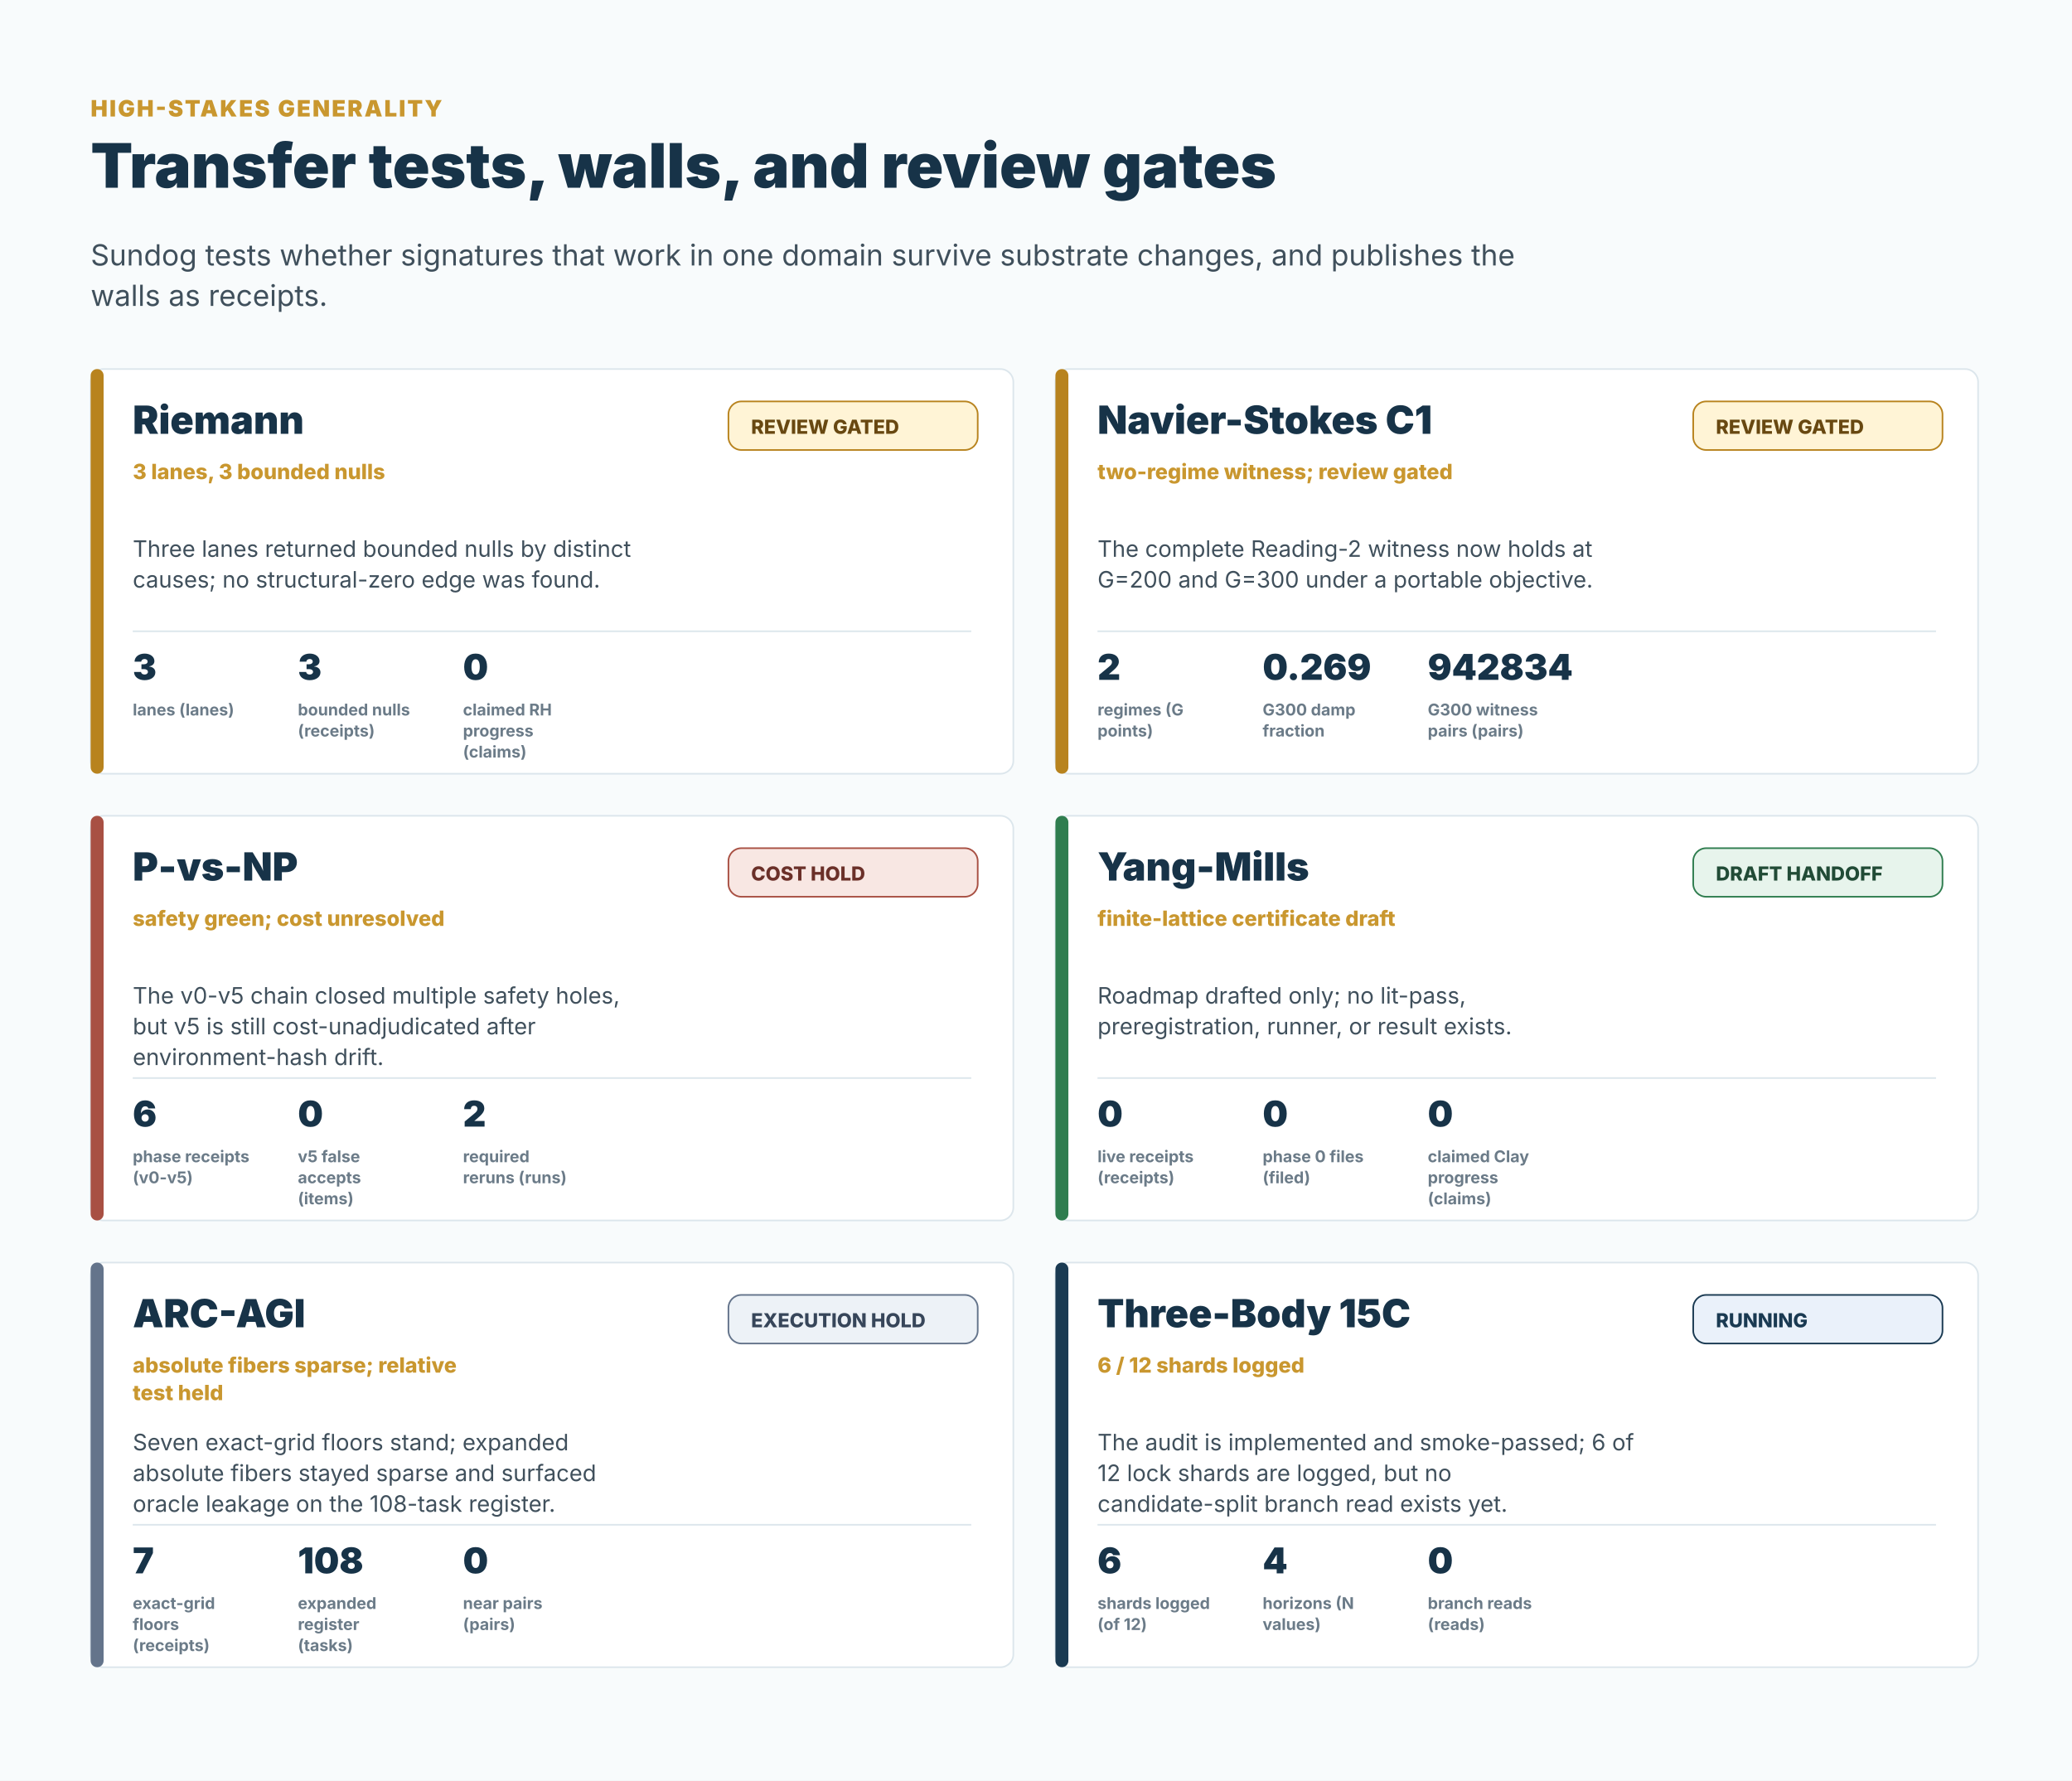
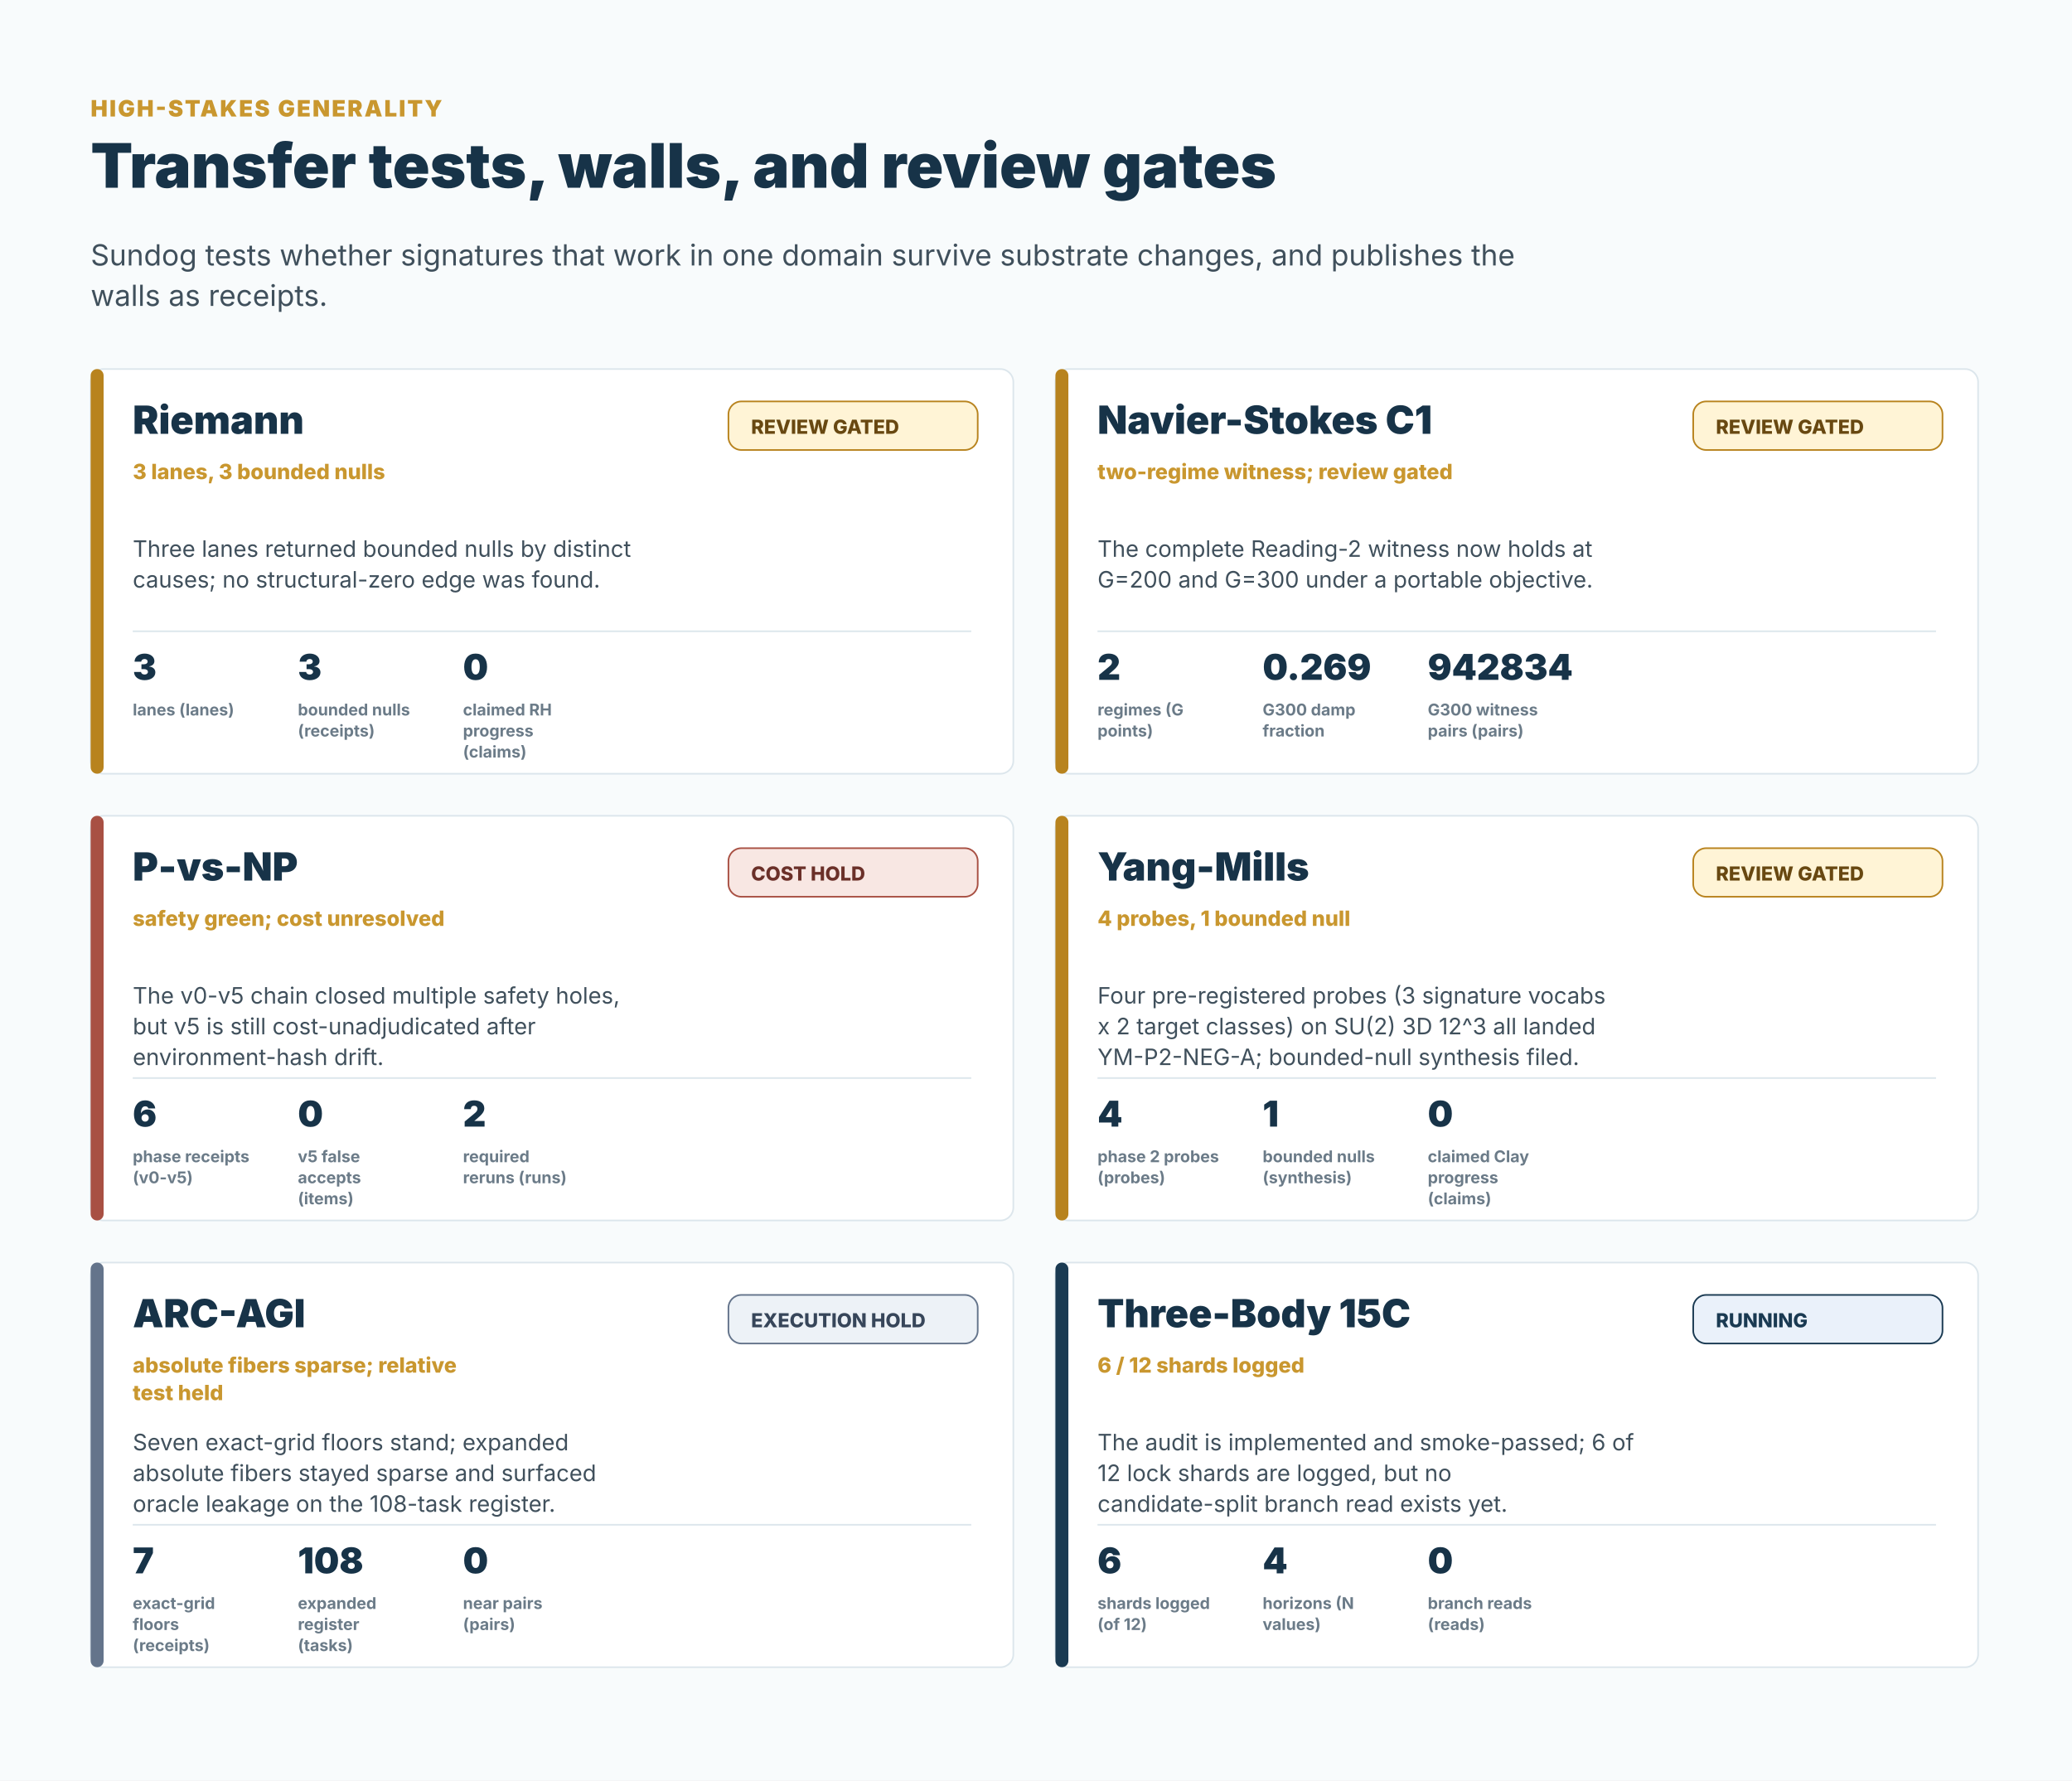
<svg xmlns="http://www.w3.org/2000/svg" viewBox="0 0 1280 1100" width="1280" height="1100" role="img" aria-labelledby="title desc">
  <rect width="1280" height="1100" fill="#F8FBFC" />
  <text x="56" y="72" fill="#C9972F" font-family="system-ui, -apple-system, BlinkMacSystemFont, 'Segoe UI', sans-serif" font-size="14" font-weight="850" letter-spacing="0.08em">HIGH-STAKES GENERALITY</text>
  <text x="56" y="116" fill="#173348" font-family="system-ui, -apple-system, BlinkMacSystemFont, 'Segoe UI', sans-serif" font-size="38" font-weight="850" text-anchor="start" letter-spacing="0">
    <tspan x="56" dy="0">Transfer tests, walls, and review gates</tspan>
  </text>
  <text x="56" y="164" fill="#40505C" font-family="system-ui, -apple-system, BlinkMacSystemFont, 'Segoe UI', sans-serif" font-size="18" font-weight="400" text-anchor="start" letter-spacing="0">
    <tspan x="56" dy="0">Sundog tests whether signatures that work in one domain survive substrate changes, and publishes the</tspan>
    <tspan x="56" dy="25">walls as receipts.</tspan>
  </text>
  <g class="generality-card" data-project="riemann">
    <rect x="56" y="228" width="570" height="250" rx="8" fill="#FFFFFF" stroke="#DCE6EC" stroke-width="1" />
    <rect x="56" y="228" width="8" height="250" rx="4" fill="#B8831E" />
    <g>
      <rect x="450" y="248" width="154" height="30" rx="8" fill="#FFF4D6" stroke="#B8831E" stroke-width="1" />
      <text x="464" y="268" fill="#684811" font-family="system-ui, -apple-system, BlinkMacSystemFont, 'Segoe UI', sans-serif" font-size="12" font-weight="800" letter-spacing="0">REVIEW GATED</text>
    </g>
    <text x="82" y="268" fill="#173348" font-family="system-ui, -apple-system, BlinkMacSystemFont, 'Segoe UI', sans-serif" font-size="24" font-weight="850" letter-spacing="0">Riemann</text>
    <text x="82" y="296" fill="#C9972F" font-family="system-ui, -apple-system, BlinkMacSystemFont, 'Segoe UI', sans-serif" font-size="13" font-weight="800" text-anchor="start" letter-spacing="0">
      <tspan x="82" dy="0">3 lanes, 3 bounded nulls</tspan>
    </text>
    <text x="82" y="344" fill="#40505C" font-family="system-ui, -apple-system, BlinkMacSystemFont, 'Segoe UI', sans-serif" font-size="14" font-weight="400" text-anchor="start" letter-spacing="0">
      <tspan x="82" dy="0">Three lanes returned bounded nulls by distinct</tspan>
      <tspan x="82" dy="19">causes; no structural-zero edge was found.</tspan>
    </text>
    <line x1="82" y1="390" x2="600" y2="390" stroke="#DCE6EC" stroke-width="1" />
    <g>
      <text x="82" y="420" fill="#173348" font-family="system-ui, -apple-system, BlinkMacSystemFont, 'Segoe UI', sans-serif" font-size="22" font-weight="850" letter-spacing="0">3</text>
      <text x="82" y="442" fill="#6B7B88" font-family="system-ui, -apple-system, BlinkMacSystemFont, 'Segoe UI', sans-serif" font-size="10" font-weight="700" text-anchor="start" letter-spacing="0">
        <tspan x="82" dy="0">lanes (lanes)</tspan>
      </text>
    </g>
    <g>
      <text x="184" y="420" fill="#173348" font-family="system-ui, -apple-system, BlinkMacSystemFont, 'Segoe UI', sans-serif" font-size="22" font-weight="850" letter-spacing="0">3</text>
      <text x="184" y="442" fill="#6B7B88" font-family="system-ui, -apple-system, BlinkMacSystemFont, 'Segoe UI', sans-serif" font-size="10" font-weight="700" text-anchor="start" letter-spacing="0">
        <tspan x="184" dy="0">bounded nulls</tspan>
        <tspan x="184" dy="13">(receipts)</tspan>
      </text>
    </g>
    <g>
      <text x="286" y="420" fill="#173348" font-family="system-ui, -apple-system, BlinkMacSystemFont, 'Segoe UI', sans-serif" font-size="22" font-weight="850" letter-spacing="0">0</text>
      <text x="286" y="442" fill="#6B7B88" font-family="system-ui, -apple-system, BlinkMacSystemFont, 'Segoe UI', sans-serif" font-size="10" font-weight="700" text-anchor="start" letter-spacing="0">
        <tspan x="286" dy="0">claimed RH</tspan>
        <tspan x="286" dy="13">progress</tspan>
        <tspan x="286" dy="13">(claims)</tspan>
      </text>
    </g>
  </g>
  <g class="generality-card" data-project="navier_stokes_c1">
    <rect x="652" y="228" width="570" height="250" rx="8" fill="#FFFFFF" stroke="#DCE6EC" stroke-width="1" />
    <rect x="652" y="228" width="8" height="250" rx="4" fill="#B8831E" />
    <g>
      <rect x="1046" y="248" width="154" height="30" rx="8" fill="#FFF4D6" stroke="#B8831E" stroke-width="1" />
      <text x="1060" y="268" fill="#684811" font-family="system-ui, -apple-system, BlinkMacSystemFont, 'Segoe UI', sans-serif" font-size="12" font-weight="800" letter-spacing="0">REVIEW GATED</text>
    </g>
    <text x="678" y="268" fill="#173348" font-family="system-ui, -apple-system, BlinkMacSystemFont, 'Segoe UI', sans-serif" font-size="24" font-weight="850" letter-spacing="0">Navier-Stokes C1</text>
    <text x="678" y="296" fill="#C9972F" font-family="system-ui, -apple-system, BlinkMacSystemFont, 'Segoe UI', sans-serif" font-size="13" font-weight="800" text-anchor="start" letter-spacing="0">
      <tspan x="678" dy="0">two-regime witness; review gated</tspan>
    </text>
    <text x="678" y="344" fill="#40505C" font-family="system-ui, -apple-system, BlinkMacSystemFont, 'Segoe UI', sans-serif" font-size="14" font-weight="400" text-anchor="start" letter-spacing="0">
      <tspan x="678" dy="0">The complete Reading-2 witness now holds at</tspan>
      <tspan x="678" dy="19">G=200 and G=300 under a portable objective.</tspan>
    </text>
    <line x1="678" y1="390" x2="1196" y2="390" stroke="#DCE6EC" stroke-width="1" />
    <g>
      <text x="678" y="420" fill="#173348" font-family="system-ui, -apple-system, BlinkMacSystemFont, 'Segoe UI', sans-serif" font-size="22" font-weight="850" letter-spacing="0">2</text>
      <text x="678" y="442" fill="#6B7B88" font-family="system-ui, -apple-system, BlinkMacSystemFont, 'Segoe UI', sans-serif" font-size="10" font-weight="700" text-anchor="start" letter-spacing="0">
        <tspan x="678" dy="0">regimes (G</tspan>
        <tspan x="678" dy="13">points)</tspan>
      </text>
    </g>
    <g>
      <text x="780" y="420" fill="#173348" font-family="system-ui, -apple-system, BlinkMacSystemFont, 'Segoe UI', sans-serif" font-size="22" font-weight="850" letter-spacing="0">0.269</text>
      <text x="780" y="442" fill="#6B7B88" font-family="system-ui, -apple-system, BlinkMacSystemFont, 'Segoe UI', sans-serif" font-size="10" font-weight="700" text-anchor="start" letter-spacing="0">
        <tspan x="780" dy="0">G300 damp</tspan>
        <tspan x="780" dy="13">fraction</tspan>
      </text>
    </g>
    <g>
      <text x="882" y="420" fill="#173348" font-family="system-ui, -apple-system, BlinkMacSystemFont, 'Segoe UI', sans-serif" font-size="22" font-weight="850" letter-spacing="0">942834</text>
      <text x="882" y="442" fill="#6B7B88" font-family="system-ui, -apple-system, BlinkMacSystemFont, 'Segoe UI', sans-serif" font-size="10" font-weight="700" text-anchor="start" letter-spacing="0">
        <tspan x="882" dy="0">G300 witness</tspan>
        <tspan x="882" dy="13">pairs (pairs)</tspan>
      </text>
    </g>
  </g>
  <g class="generality-card" data-project="pvnp">
    <rect x="56" y="504" width="570" height="250" rx="8" fill="#FFFFFF" stroke="#DCE6EC" stroke-width="1" />
    <rect x="56" y="504" width="8" height="250" rx="4" fill="#A85043" />
    <g>
      <rect x="450" y="524" width="154" height="30" rx="8" fill="#F8E7E3" stroke="#A85043" stroke-width="1" />
      <text x="464" y="544" fill="#6B3029" font-family="system-ui, -apple-system, BlinkMacSystemFont, 'Segoe UI', sans-serif" font-size="12" font-weight="800" letter-spacing="0">COST HOLD</text>
    </g>
    <text x="82" y="544" fill="#173348" font-family="system-ui, -apple-system, BlinkMacSystemFont, 'Segoe UI', sans-serif" font-size="24" font-weight="850" letter-spacing="0">P-vs-NP</text>
    <text x="82" y="572" fill="#C9972F" font-family="system-ui, -apple-system, BlinkMacSystemFont, 'Segoe UI', sans-serif" font-size="13" font-weight="800" text-anchor="start" letter-spacing="0">
      <tspan x="82" dy="0">safety green; cost unresolved</tspan>
    </text>
    <text x="82" y="620" fill="#40505C" font-family="system-ui, -apple-system, BlinkMacSystemFont, 'Segoe UI', sans-serif" font-size="14" font-weight="400" text-anchor="start" letter-spacing="0">
      <tspan x="82" dy="0">The v0-v5 chain closed multiple safety holes,</tspan>
      <tspan x="82" dy="19">but v5 is still cost-unadjudicated after</tspan>
      <tspan x="82" dy="19">environment-hash drift.</tspan>
    </text>
    <line x1="82" y1="666" x2="600" y2="666" stroke="#DCE6EC" stroke-width="1" />
    <g>
      <text x="82" y="696" fill="#173348" font-family="system-ui, -apple-system, BlinkMacSystemFont, 'Segoe UI', sans-serif" font-size="22" font-weight="850" letter-spacing="0">6</text>
      <text x="82" y="718" fill="#6B7B88" font-family="system-ui, -apple-system, BlinkMacSystemFont, 'Segoe UI', sans-serif" font-size="10" font-weight="700" text-anchor="start" letter-spacing="0">
        <tspan x="82" dy="0">phase receipts</tspan>
        <tspan x="82" dy="13">(v0-v5)</tspan>
      </text>
    </g>
    <g>
      <text x="184" y="696" fill="#173348" font-family="system-ui, -apple-system, BlinkMacSystemFont, 'Segoe UI', sans-serif" font-size="22" font-weight="850" letter-spacing="0">0</text>
      <text x="184" y="718" fill="#6B7B88" font-family="system-ui, -apple-system, BlinkMacSystemFont, 'Segoe UI', sans-serif" font-size="10" font-weight="700" text-anchor="start" letter-spacing="0">
        <tspan x="184" dy="0">v5 false</tspan>
        <tspan x="184" dy="13">accepts</tspan>
        <tspan x="184" dy="13">(items)</tspan>
      </text>
    </g>
    <g>
      <text x="286" y="696" fill="#173348" font-family="system-ui, -apple-system, BlinkMacSystemFont, 'Segoe UI', sans-serif" font-size="22" font-weight="850" letter-spacing="0">2</text>
      <text x="286" y="718" fill="#6B7B88" font-family="system-ui, -apple-system, BlinkMacSystemFont, 'Segoe UI', sans-serif" font-size="10" font-weight="700" text-anchor="start" letter-spacing="0">
        <tspan x="286" dy="0">required</tspan>
        <tspan x="286" dy="13">reruns (runs)</tspan>
      </text>
    </g>
  </g>
  <g class="generality-card" data-project="yang_mills">
    <rect x="652" y="504" width="570" height="250" rx="8" fill="#FFFFFF" stroke="#DCE6EC" stroke-width="1" />
-     <rect x="652" y="504" width="8" height="250" rx="4" fill="#2F7D4F" />
-     <g>
-       <rect x="1046" y="524" width="154" height="30" rx="8" fill="#E7F4EC" stroke="#2F7D4F" stroke-width="1" />
-       <text x="1060" y="544" fill="#214B36" font-family="system-ui, -apple-system, BlinkMacSystemFont, 'Segoe UI', sans-serif" font-size="12" font-weight="800" letter-spacing="0">DRAFT HANDOFF</text>
+     <rect x="652" y="504" width="8" height="250" rx="4" fill="#B8831E" />
+     <g>
+       <rect x="1046" y="524" width="154" height="30" rx="8" fill="#FFF4D6" stroke="#B8831E" stroke-width="1" />
+       <text x="1060" y="544" fill="#684811" font-family="system-ui, -apple-system, BlinkMacSystemFont, 'Segoe UI', sans-serif" font-size="12" font-weight="800" letter-spacing="0">REVIEW GATED</text>
    </g>
    <text x="678" y="544" fill="#173348" font-family="system-ui, -apple-system, BlinkMacSystemFont, 'Segoe UI', sans-serif" font-size="24" font-weight="850" letter-spacing="0">Yang-Mills</text>
    <text x="678" y="572" fill="#C9972F" font-family="system-ui, -apple-system, BlinkMacSystemFont, 'Segoe UI', sans-serif" font-size="13" font-weight="800" text-anchor="start" letter-spacing="0">
-       <tspan x="678" dy="0">finite-lattice certificate draft</tspan>
+       <tspan x="678" dy="0">4 probes, 1 bounded null</tspan>
    </text>
    <text x="678" y="620" fill="#40505C" font-family="system-ui, -apple-system, BlinkMacSystemFont, 'Segoe UI', sans-serif" font-size="14" font-weight="400" text-anchor="start" letter-spacing="0">
-       <tspan x="678" dy="0">Roadmap drafted only; no lit-pass,</tspan>
-       <tspan x="678" dy="19">preregistration, runner, or result exists.</tspan>
+       <tspan x="678" dy="0">Four pre-registered probes (3 signature vocabs</tspan>
+       <tspan x="678" dy="19">x 2 target classes) on SU(2) 3D 12^3 all landed</tspan>
+       <tspan x="678" dy="19">YM-P2-NEG-A; bounded-null synthesis filed.</tspan>
    </text>
    <line x1="678" y1="666" x2="1196" y2="666" stroke="#DCE6EC" stroke-width="1" />
    <g>
-       <text x="678" y="696" fill="#173348" font-family="system-ui, -apple-system, BlinkMacSystemFont, 'Segoe UI', sans-serif" font-size="22" font-weight="850" letter-spacing="0">0</text>
+       <text x="678" y="696" fill="#173348" font-family="system-ui, -apple-system, BlinkMacSystemFont, 'Segoe UI', sans-serif" font-size="22" font-weight="850" letter-spacing="0">4</text>
      <text x="678" y="718" fill="#6B7B88" font-family="system-ui, -apple-system, BlinkMacSystemFont, 'Segoe UI', sans-serif" font-size="10" font-weight="700" text-anchor="start" letter-spacing="0">
-         <tspan x="678" dy="0">live receipts</tspan>
-         <tspan x="678" dy="13">(receipts)</tspan>
-       </text>
-     </g>
-     <g>
-       <text x="780" y="696" fill="#173348" font-family="system-ui, -apple-system, BlinkMacSystemFont, 'Segoe UI', sans-serif" font-size="22" font-weight="850" letter-spacing="0">0</text>
+         <tspan x="678" dy="0">phase 2 probes</tspan>
+         <tspan x="678" dy="13">(probes)</tspan>
+       </text>
+     </g>
+     <g>
+       <text x="780" y="696" fill="#173348" font-family="system-ui, -apple-system, BlinkMacSystemFont, 'Segoe UI', sans-serif" font-size="22" font-weight="850" letter-spacing="0">1</text>
      <text x="780" y="718" fill="#6B7B88" font-family="system-ui, -apple-system, BlinkMacSystemFont, 'Segoe UI', sans-serif" font-size="10" font-weight="700" text-anchor="start" letter-spacing="0">
-         <tspan x="780" dy="0">phase 0 files</tspan>
-         <tspan x="780" dy="13">(filed)</tspan>
+         <tspan x="780" dy="0">bounded nulls</tspan>
+         <tspan x="780" dy="13">(synthesis)</tspan>
      </text>
    </g>
    <g>
      <text x="882" y="696" fill="#173348" font-family="system-ui, -apple-system, BlinkMacSystemFont, 'Segoe UI', sans-serif" font-size="22" font-weight="850" letter-spacing="0">0</text>
      <text x="882" y="718" fill="#6B7B88" font-family="system-ui, -apple-system, BlinkMacSystemFont, 'Segoe UI', sans-serif" font-size="10" font-weight="700" text-anchor="start" letter-spacing="0">
        <tspan x="882" dy="0">claimed Clay</tspan>
        <tspan x="882" dy="13">progress</tspan>
        <tspan x="882" dy="13">(claims)</tspan>
      </text>
    </g>
  </g>
  <g class="generality-card" data-project="arc_agi">
    <rect x="56" y="780" width="570" height="250" rx="8" fill="#FFFFFF" stroke="#DCE6EC" stroke-width="1" />
    <rect x="56" y="780" width="8" height="250" rx="4" fill="#64748B" />
    <g>
      <rect x="450" y="800" width="154" height="30" rx="8" fill="#EDF2F7" stroke="#64748B" stroke-width="1" />
      <text x="464" y="820" fill="#37465A" font-family="system-ui, -apple-system, BlinkMacSystemFont, 'Segoe UI', sans-serif" font-size="12" font-weight="800" letter-spacing="0">EXECUTION HOLD</text>
    </g>
    <text x="82" y="820" fill="#173348" font-family="system-ui, -apple-system, BlinkMacSystemFont, 'Segoe UI', sans-serif" font-size="24" font-weight="850" letter-spacing="0">ARC-AGI</text>
    <text x="82" y="848" fill="#C9972F" font-family="system-ui, -apple-system, BlinkMacSystemFont, 'Segoe UI', sans-serif" font-size="13" font-weight="800" text-anchor="start" letter-spacing="0">
      <tspan x="82" dy="0">absolute fibers sparse; relative</tspan>
      <tspan x="82" dy="17">test held</tspan>
    </text>
    <text x="82" y="896" fill="#40505C" font-family="system-ui, -apple-system, BlinkMacSystemFont, 'Segoe UI', sans-serif" font-size="14" font-weight="400" text-anchor="start" letter-spacing="0">
      <tspan x="82" dy="0">Seven exact-grid floors stand; expanded</tspan>
      <tspan x="82" dy="19">absolute fibers stayed sparse and surfaced</tspan>
      <tspan x="82" dy="19">oracle leakage on the 108-task register.</tspan>
    </text>
    <line x1="82" y1="942" x2="600" y2="942" stroke="#DCE6EC" stroke-width="1" />
    <g>
      <text x="82" y="972" fill="#173348" font-family="system-ui, -apple-system, BlinkMacSystemFont, 'Segoe UI', sans-serif" font-size="22" font-weight="850" letter-spacing="0">7</text>
      <text x="82" y="994" fill="#6B7B88" font-family="system-ui, -apple-system, BlinkMacSystemFont, 'Segoe UI', sans-serif" font-size="10" font-weight="700" text-anchor="start" letter-spacing="0">
        <tspan x="82" dy="0">exact-grid</tspan>
        <tspan x="82" dy="13">floors</tspan>
        <tspan x="82" dy="13">(receipts)</tspan>
      </text>
    </g>
    <g>
      <text x="184" y="972" fill="#173348" font-family="system-ui, -apple-system, BlinkMacSystemFont, 'Segoe UI', sans-serif" font-size="22" font-weight="850" letter-spacing="0">108</text>
      <text x="184" y="994" fill="#6B7B88" font-family="system-ui, -apple-system, BlinkMacSystemFont, 'Segoe UI', sans-serif" font-size="10" font-weight="700" text-anchor="start" letter-spacing="0">
        <tspan x="184" dy="0">expanded</tspan>
        <tspan x="184" dy="13">register</tspan>
        <tspan x="184" dy="13">(tasks)</tspan>
      </text>
    </g>
    <g>
      <text x="286" y="972" fill="#173348" font-family="system-ui, -apple-system, BlinkMacSystemFont, 'Segoe UI', sans-serif" font-size="22" font-weight="850" letter-spacing="0">0</text>
      <text x="286" y="994" fill="#6B7B88" font-family="system-ui, -apple-system, BlinkMacSystemFont, 'Segoe UI', sans-serif" font-size="10" font-weight="700" text-anchor="start" letter-spacing="0">
        <tspan x="286" dy="0">near pairs</tspan>
        <tspan x="286" dy="13">(pairs)</tspan>
      </text>
    </g>
  </g>
  <g class="generality-card" data-project="threebody_15c">
    <rect x="652" y="780" width="570" height="250" rx="8" fill="#FFFFFF" stroke="#DCE6EC" stroke-width="1" />
    <rect x="652" y="780" width="8" height="250" rx="4" fill="#1A3A52" />
    <g>
      <rect x="1046" y="800" width="154" height="30" rx="8" fill="#EAF1FA" stroke="#1A3A52" stroke-width="1" />
      <text x="1060" y="820" fill="#1A3A52" font-family="system-ui, -apple-system, BlinkMacSystemFont, 'Segoe UI', sans-serif" font-size="12" font-weight="800" letter-spacing="0">RUNNING</text>
    </g>
    <text x="678" y="820" fill="#173348" font-family="system-ui, -apple-system, BlinkMacSystemFont, 'Segoe UI', sans-serif" font-size="24" font-weight="850" letter-spacing="0">Three-Body 15C</text>
    <text x="678" y="848" fill="#C9972F" font-family="system-ui, -apple-system, BlinkMacSystemFont, 'Segoe UI', sans-serif" font-size="13" font-weight="800" text-anchor="start" letter-spacing="0">
      <tspan x="678" dy="0">6 / 12 shards logged</tspan>
    </text>
    <text x="678" y="896" fill="#40505C" font-family="system-ui, -apple-system, BlinkMacSystemFont, 'Segoe UI', sans-serif" font-size="14" font-weight="400" text-anchor="start" letter-spacing="0">
      <tspan x="678" dy="0">The audit is implemented and smoke-passed; 6 of</tspan>
      <tspan x="678" dy="19">12 lock shards are logged, but no</tspan>
      <tspan x="678" dy="19">candidate-split branch read exists yet.</tspan>
    </text>
    <line x1="678" y1="942" x2="1196" y2="942" stroke="#DCE6EC" stroke-width="1" />
    <g>
      <text x="678" y="972" fill="#173348" font-family="system-ui, -apple-system, BlinkMacSystemFont, 'Segoe UI', sans-serif" font-size="22" font-weight="850" letter-spacing="0">6</text>
      <text x="678" y="994" fill="#6B7B88" font-family="system-ui, -apple-system, BlinkMacSystemFont, 'Segoe UI', sans-serif" font-size="10" font-weight="700" text-anchor="start" letter-spacing="0">
        <tspan x="678" dy="0">shards logged</tspan>
        <tspan x="678" dy="13">(of 12)</tspan>
      </text>
    </g>
    <g>
      <text x="780" y="972" fill="#173348" font-family="system-ui, -apple-system, BlinkMacSystemFont, 'Segoe UI', sans-serif" font-size="22" font-weight="850" letter-spacing="0">4</text>
      <text x="780" y="994" fill="#6B7B88" font-family="system-ui, -apple-system, BlinkMacSystemFont, 'Segoe UI', sans-serif" font-size="10" font-weight="700" text-anchor="start" letter-spacing="0">
        <tspan x="780" dy="0">horizons (N</tspan>
        <tspan x="780" dy="13">values)</tspan>
      </text>
    </g>
    <g>
      <text x="882" y="972" fill="#173348" font-family="system-ui, -apple-system, BlinkMacSystemFont, 'Segoe UI', sans-serif" font-size="22" font-weight="850" letter-spacing="0">0</text>
      <text x="882" y="994" fill="#6B7B88" font-family="system-ui, -apple-system, BlinkMacSystemFont, 'Segoe UI', sans-serif" font-size="10" font-weight="700" text-anchor="start" letter-spacing="0">
        <tspan x="882" dy="0">branch reads</tspan>
        <tspan x="882" dy="13">(reads)</tspan>
      </text>
    </g>
  </g>
</svg>
